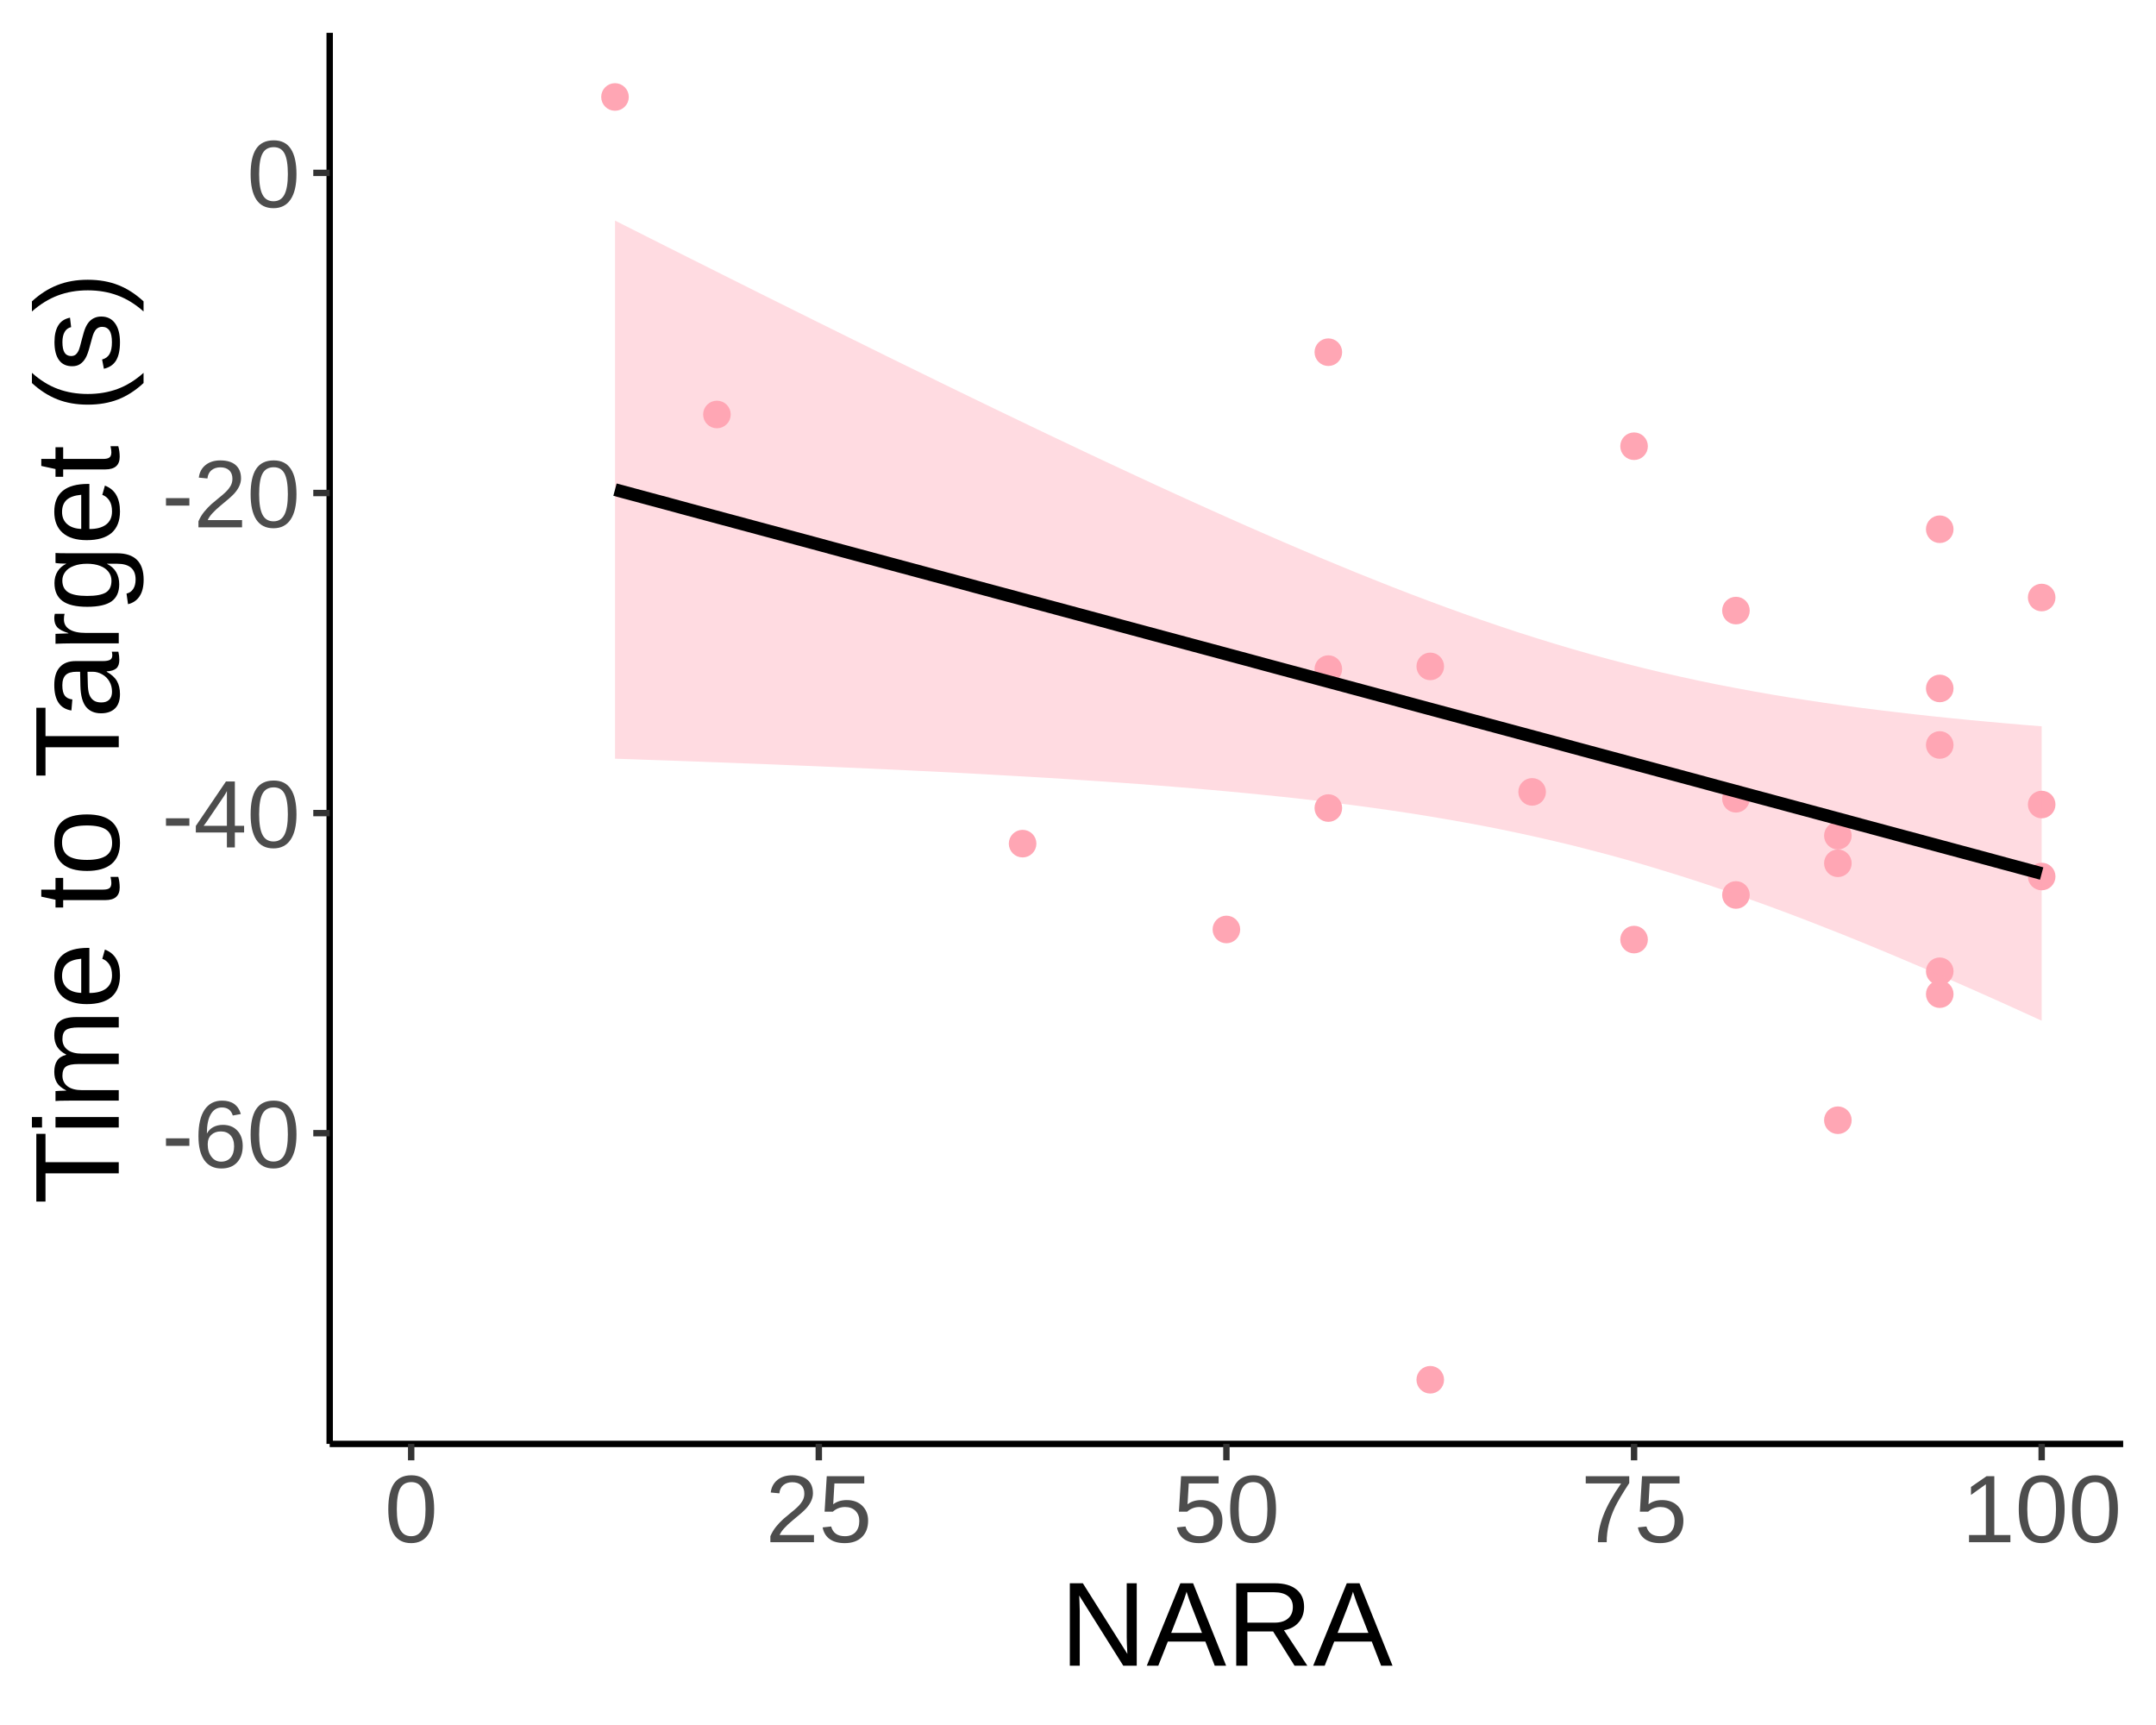
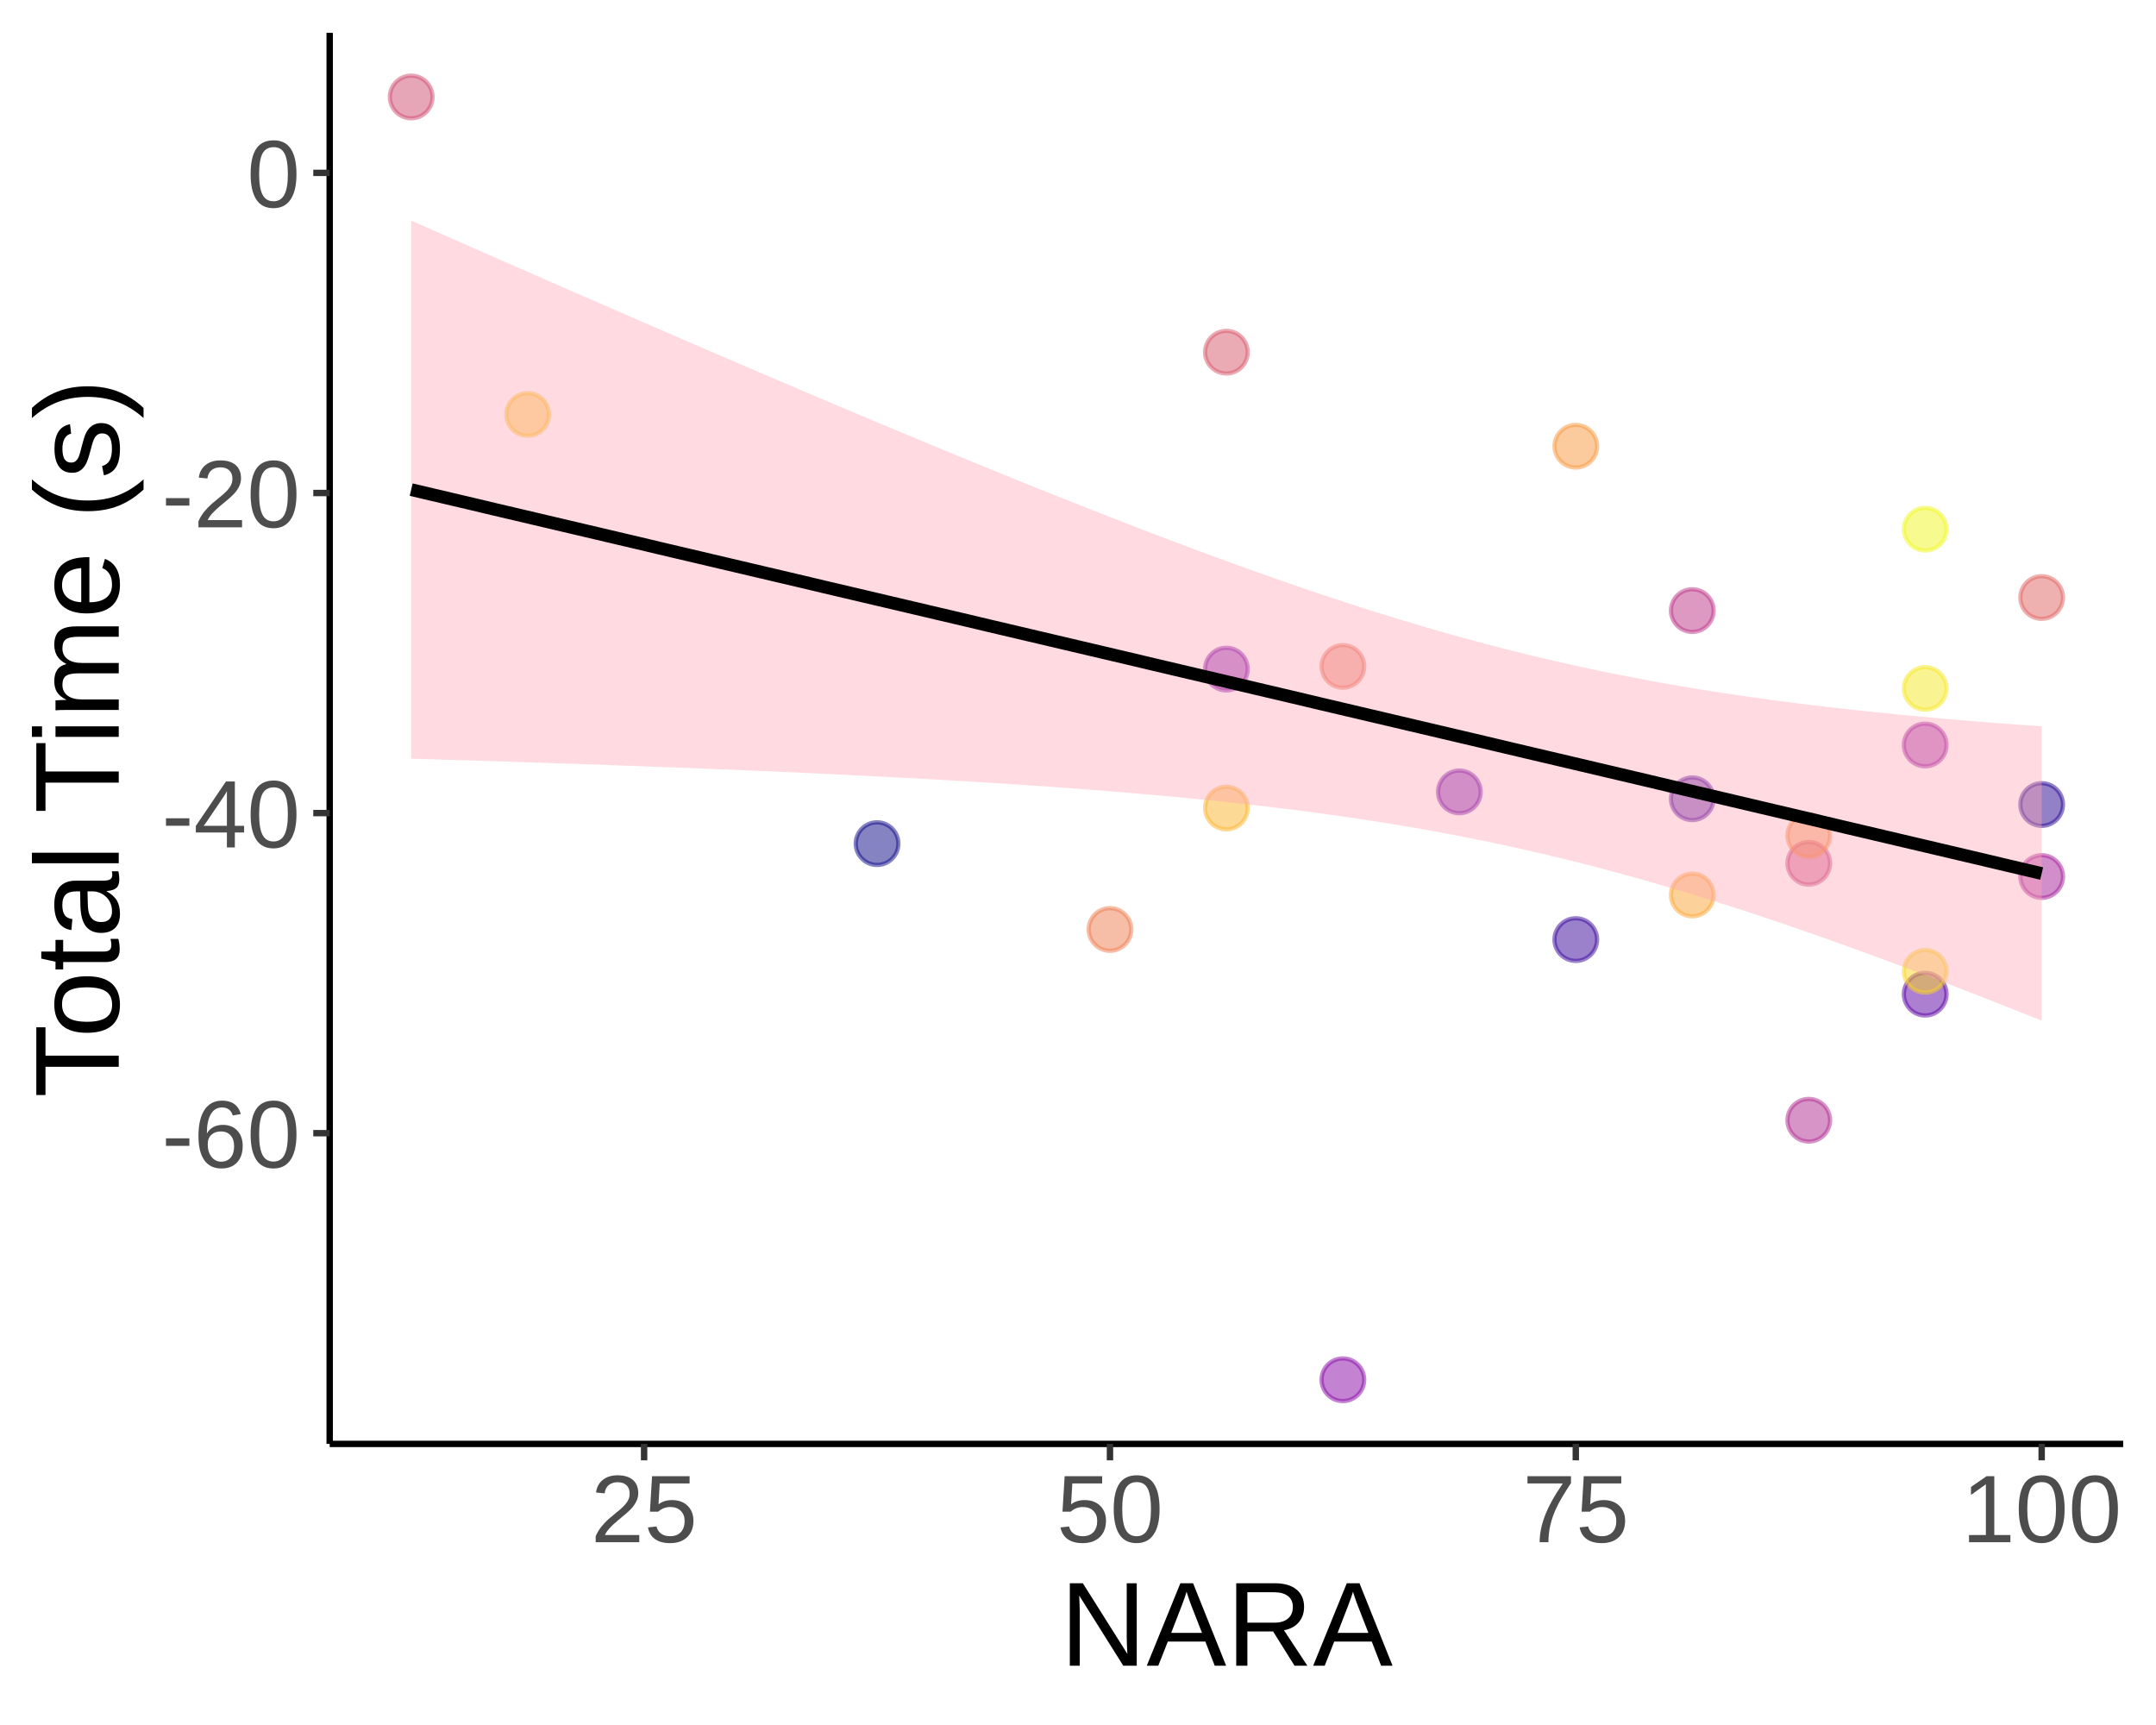
<svg xmlns="http://www.w3.org/2000/svg" class="svglite" width="360.00pt" height="288.00pt" viewBox="0 0 360.00 288.00">
  <defs>
    <style type="text/css">
    .svglite line, .svglite polyline, .svglite polygon, .svglite path, .svglite rect, .svglite circle {
      fill: none;
      stroke: #000000;
      stroke-linecap: round;
      stroke-linejoin: round;
      stroke-miterlimit: 10.00;
    }
    .svglite text {
      white-space: pre;
    }
  </style>
  </defs>
  <rect width="100%" height="100%" style="stroke: none; fill: #FFFFFF;" />
  <defs>
    <clipPath id="cpMC4wMHwzNjAuMDB8MC4wMHwyODguMDA=">
      <rect x="0.00" y="0.00" width="360.00" height="288.00" />
    </clipPath>
  </defs>
  <g clip-path="url(#cpMC4wMHwzNjAuMDB8MC4wMHwyODguMDA=)">
    <rect x="0.00" y="0.00" width="360.00" height="288.00" style="stroke-width: 1.07; stroke: #FFFFFF; fill: #FFFFFF;" />
  </g>
  <defs>
    <clipPath id="cpNTUuMDV8MzU0LjUyfDUuNDh8MjQxLjA3">
      <rect x="55.05" y="5.48" width="299.47" height="235.59" />
    </clipPath>
  </defs>
  <g clip-path="url(#cpNTUuMDV8MzU0LjUyfDUuNDh8MjQxLjA3)">
-     <circle cx="170.75" cy="140.85" r="1.95" style="stroke-width: 0.71; stroke: #FFA6B4; fill: #FFA6B4;" />
-     <circle cx="340.91" cy="134.32" r="1.95" style="stroke-width: 0.71; stroke: #FFA6B4; fill: #FFA6B4;" />
-     <circle cx="272.85" cy="156.87" r="1.95" style="stroke-width: 0.71; stroke: #FFA6B4; fill: #FFA6B4;" />
-     <circle cx="289.86" cy="133.36" r="1.95" style="stroke-width: 0.71; stroke: #FFA6B4; fill: #FFA6B4;" />
-     <circle cx="323.89" cy="165.98" r="1.95" style="stroke-width: 0.71; stroke: #FFA6B4; fill: #FFA6B4;" />
-     <circle cx="255.83" cy="132.21" r="1.95" style="stroke-width: 0.71; stroke: #FFA6B4; fill: #FFA6B4;" />
-     <circle cx="221.80" cy="111.71" r="1.95" style="stroke-width: 0.71; stroke: #FFA6B4; fill: #FFA6B4;" />
-     <circle cx="238.82" cy="230.36" r="1.95" style="stroke-width: 0.71; stroke: #FFA6B4; fill: #FFA6B4;" />
-     <circle cx="323.89" cy="124.38" r="1.95" style="stroke-width: 0.71; stroke: #FFA6B4; fill: #FFA6B4;" />
-     <circle cx="340.91" cy="146.34" r="1.95" style="stroke-width: 0.71; stroke: #FFA6B4; fill: #FFA6B4;" />
-     <circle cx="306.88" cy="187.03" r="1.95" style="stroke-width: 0.71; stroke: #FFA6B4; fill: #FFA6B4;" />
-     <circle cx="289.86" cy="101.94" r="1.95" style="stroke-width: 0.71; stroke: #FFA6B4; fill: #FFA6B4;" />
-     <circle cx="306.88" cy="144.13" r="1.95" style="stroke-width: 0.71; stroke: #FFA6B4; fill: #FFA6B4;" />
-     <circle cx="102.69" cy="16.19" r="1.95" style="stroke-width: 0.71; stroke: #FFA6B4; fill: #FFA6B4;" />
-     <circle cx="221.80" cy="58.80" r="1.95" style="stroke-width: 0.71; stroke: #FFA6B4; fill: #FFA6B4;" />
-     <circle cx="340.91" cy="99.76" r="1.95" style="stroke-width: 0.71; stroke: #FFA6B4; fill: #FFA6B4;" />
-     <circle cx="238.82" cy="111.26" r="1.95" style="stroke-width: 0.71; stroke: #FFA6B4; fill: #FFA6B4;" />
-     <circle cx="204.78" cy="155.18" r="1.95" style="stroke-width: 0.71; stroke: #FFA6B4; fill: #FFA6B4;" />
-     <circle cx="306.88" cy="139.52" r="1.95" style="stroke-width: 0.71; stroke: #FFA6B4; fill: #FFA6B4;" />
-     <circle cx="272.85" cy="74.50" r="1.95" style="stroke-width: 0.71; stroke: #FFA6B4; fill: #FFA6B4;" />
-     <circle cx="289.86" cy="149.42" r="1.95" style="stroke-width: 0.71; stroke: #FFA6B4; fill: #FFA6B4;" />
-     <circle cx="221.80" cy="134.91" r="1.95" style="stroke-width: 0.71; stroke: #FFA6B4; fill: #FFA6B4;" />
-     <circle cx="119.71" cy="69.20" r="1.95" style="stroke-width: 0.71; stroke: #FFA6B4; fill: #FFA6B4;" />
-     <circle cx="323.89" cy="162.16" r="1.95" style="stroke-width: 0.71; stroke: #FFA6B4; fill: #FFA6B4;" />
-     <circle cx="323.89" cy="114.94" r="1.95" style="stroke-width: 0.71; stroke: #FFA6B4; fill: #FFA6B4;" />
-     <circle cx="323.89" cy="88.36" r="1.95" style="stroke-width: 0.71; stroke: #FFA6B4; fill: #FFA6B4;" />
-     <polygon points="102.69,36.83 105.71,38.35 108.72,39.87 111.74,41.39 114.75,42.90 117.77,44.41 120.78,45.92 123.80,47.43 126.81,48.94 129.83,50.44 132.85,51.94 135.86,53.44 138.88,54.93 141.89,56.42 144.91,57.91 147.92,59.40 150.94,60.88 153.95,62.35 156.97,63.83 159.98,65.30 163.00,66.76 166.01,68.22 169.03,69.67 172.05,71.12 175.06,72.56 178.08,73.99 181.09,75.42 184.11,76.84 187.12,78.25 190.14,79.65 193.15,81.05 196.17,82.43 199.18,83.80 202.20,85.16 205.21,86.51 208.23,87.85 211.25,89.17 214.26,90.48 217.28,91.77 220.29,93.05 223.31,94.30 226.32,95.54 229.34,96.75 232.35,97.95 235.37,99.12 238.38,100.26 241.40,101.38 244.42,102.47 247.43,103.53 250.45,104.56 253.46,105.56 256.48,106.52 259.49,107.45 262.51,108.35 265.52,109.21 268.54,110.03 271.55,110.82 274.57,111.58 277.58,112.30 280.60,112.98 283.62,113.64 286.63,114.26 289.65,114.84 292.66,115.40 295.68,115.93 298.69,116.43 301.71,116.90 304.72,117.35 307.74,117.78 310.75,118.18 313.77,118.56 316.78,118.92 319.80,119.27 322.82,119.60 325.83,119.91 328.85,120.21 331.86,120.49 334.88,120.76 337.89,121.02 340.91,121.26 340.91,170.41 337.89,169.04 334.88,167.67 331.86,166.32 328.85,164.98 325.83,163.66 322.82,162.34 319.80,161.05 316.78,159.77 313.77,158.51 310.75,157.27 307.74,156.05 304.72,154.86 301.71,153.68 298.69,152.53 295.68,151.41 292.66,150.32 289.65,149.25 286.63,148.22 283.62,147.21 280.60,146.24 277.58,145.31 274.57,144.40 271.55,143.53 268.54,142.70 265.52,141.91 262.51,141.14 259.49,140.42 256.48,139.73 253.46,139.07 250.45,138.44 247.43,137.85 244.42,137.29 241.40,136.76 238.38,136.25 235.37,135.77 232.35,135.32 229.34,134.89 226.32,134.48 223.31,134.10 220.29,133.73 217.28,133.38 214.26,133.05 211.25,132.74 208.23,132.44 205.21,132.15 202.20,131.88 199.18,131.62 196.17,131.37 193.15,131.13 190.14,130.90 187.12,130.68 184.11,130.47 181.09,130.27 178.08,130.07 175.06,129.88 172.05,129.70 169.03,129.53 166.01,129.36 163.00,129.19 159.98,129.03 156.97,128.88 153.95,128.73 150.94,128.58 147.92,128.44 144.91,128.30 141.89,128.17 138.88,128.04 135.86,127.91 132.85,127.79 129.83,127.66 126.81,127.54 123.80,127.43 120.78,127.31 117.77,127.20 114.75,127.09 111.74,126.98 108.72,126.88 105.71,126.77 102.69,126.67 " style="stroke-width: 0.00; stroke: none; stroke-linecap: butt; fill: #FFA6B4; fill-opacity: 0.40;" />
-     <polyline points="102.69,36.83 105.71,38.35 108.72,39.87 111.74,41.39 114.75,42.90 117.77,44.41 120.78,45.92 123.80,47.43 126.81,48.94 129.83,50.44 132.85,51.94 135.86,53.44 138.88,54.93 141.89,56.42 144.91,57.91 147.92,59.40 150.94,60.88 153.95,62.35 156.97,63.83 159.98,65.30 163.00,66.76 166.01,68.22 169.03,69.67 172.05,71.12 175.06,72.56 178.08,73.99 181.09,75.42 184.11,76.84 187.12,78.25 190.14,79.65 193.15,81.05 196.17,82.43 199.18,83.80 202.20,85.16 205.21,86.51 208.23,87.85 211.25,89.17 214.26,90.48 217.28,91.77 220.29,93.05 223.31,94.30 226.32,95.54 229.34,96.75 232.35,97.95 235.37,99.12 238.38,100.26 241.40,101.38 244.42,102.47 247.43,103.53 250.45,104.56 253.46,105.56 256.48,106.52 259.49,107.45 262.51,108.35 265.52,109.21 268.54,110.03 271.55,110.82 274.57,111.58 277.58,112.30 280.60,112.98 283.62,113.64 286.63,114.26 289.65,114.84 292.66,115.40 295.68,115.93 298.69,116.43 301.71,116.90 304.72,117.35 307.74,117.78 310.75,118.18 313.77,118.56 316.78,118.92 319.80,119.27 322.82,119.60 325.83,119.91 328.85,120.21 331.86,120.49 334.88,120.76 337.89,121.02 340.91,121.26 " style="stroke-width: 2.13; stroke: none; stroke-linecap: butt;" />
-     <polyline points="340.91,170.41 337.89,169.04 334.88,167.67 331.86,166.32 328.85,164.98 325.83,163.66 322.82,162.34 319.80,161.05 316.78,159.77 313.77,158.51 310.75,157.27 307.74,156.05 304.72,154.86 301.71,153.68 298.69,152.53 295.68,151.41 292.66,150.32 289.65,149.25 286.63,148.22 283.62,147.21 280.60,146.24 277.58,145.31 274.57,144.40 271.55,143.53 268.54,142.70 265.52,141.91 262.51,141.14 259.49,140.42 256.48,139.73 253.46,139.07 250.45,138.44 247.43,137.85 244.42,137.29 241.40,136.76 238.38,136.25 235.37,135.77 232.35,135.32 229.34,134.89 226.32,134.48 223.31,134.10 220.29,133.73 217.28,133.38 214.26,133.05 211.25,132.74 208.23,132.44 205.21,132.15 202.20,131.88 199.18,131.62 196.17,131.37 193.15,131.13 190.14,130.90 187.12,130.68 184.11,130.47 181.09,130.27 178.08,130.07 175.06,129.88 172.05,129.70 169.03,129.53 166.01,129.36 163.00,129.19 159.98,129.03 156.97,128.88 153.95,128.73 150.94,128.58 147.92,128.44 144.91,128.30 141.89,128.17 138.88,128.04 135.86,127.91 132.85,127.79 129.83,127.66 126.81,127.54 123.80,127.43 120.78,127.31 117.77,127.20 114.75,127.09 111.74,126.98 108.72,126.88 105.71,126.77 102.69,126.67 " style="stroke-width: 2.13; stroke: none; stroke-linecap: butt;" />
-     <polyline points="102.69,81.75 105.71,82.56 108.72,83.37 111.74,84.18 114.75,85.00 117.77,85.81 120.78,86.62 123.80,87.43 126.81,88.24 129.83,89.05 132.85,89.86 135.86,90.67 138.88,91.49 141.89,92.30 144.91,93.11 147.92,93.92 150.94,94.73 153.95,95.54 156.97,96.35 159.98,97.16 163.00,97.98 166.01,98.79 169.03,99.60 172.05,100.41 175.06,101.22 178.08,102.03 181.09,102.84 184.11,103.65 187.12,104.47 190.14,105.28 193.15,106.09 196.17,106.90 199.18,107.71 202.20,108.52 205.21,109.33 208.23,110.14 211.25,110.96 214.26,111.77 217.28,112.58 220.29,113.39 223.31,114.20 226.32,115.01 229.34,115.82 232.35,116.63 235.37,117.45 238.38,118.26 241.40,119.07 244.42,119.88 247.43,120.69 250.45,121.50 253.46,122.31 256.48,123.12 259.49,123.93 262.51,124.75 265.52,125.56 268.54,126.37 271.55,127.18 274.57,127.99 277.58,128.80 280.60,129.61 283.62,130.42 286.63,131.24 289.65,132.05 292.66,132.86 295.68,133.67 298.69,134.48 301.71,135.29 304.72,136.10 307.74,136.91 310.75,137.73 313.77,138.54 316.78,139.35 319.80,140.16 322.82,140.97 325.83,141.78 328.85,142.59 331.86,143.40 334.88,144.22 337.89,145.03 340.91,145.84 " style="stroke-width: 2.13; stroke-linecap: butt;" />
+     <circle cx="146.45" cy="140.85" r="3.56" style="stroke-width: 0.71; stroke: #0D0887; stroke-opacity: 0.50; fill: #0D0887; fill-opacity: 0.50;" />
+     <circle cx="340.91" cy="134.32" r="3.56" style="stroke-width: 0.71; stroke: #260591; stroke-opacity: 0.50; fill: #260591; fill-opacity: 0.50;" />
+     <circle cx="263.12" cy="156.87" r="3.56" style="stroke-width: 0.71; stroke: #39049A; stroke-opacity: 0.50; fill: #39049A; fill-opacity: 0.50;" />
+     <circle cx="282.57" cy="133.36" r="3.56" style="stroke-width: 0.71; stroke: #4A03A1; stroke-opacity: 0.50; fill: #4A03A1; fill-opacity: 0.50;" />
+     <circle cx="321.46" cy="165.98" r="3.56" style="stroke-width: 0.71; stroke: #5B01A5; stroke-opacity: 0.50; fill: #5B01A5; fill-opacity: 0.50;" />
+     <circle cx="243.68" cy="132.21" r="3.56" style="stroke-width: 0.71; stroke: #6A00A8; stroke-opacity: 0.50; fill: #6A00A8; fill-opacity: 0.50;" />
+     <circle cx="204.78" cy="111.71" r="3.56" style="stroke-width: 0.71; stroke: #7A02A8; stroke-opacity: 0.50; fill: #7A02A8; fill-opacity: 0.50;" />
+     <circle cx="224.23" cy="230.36" r="3.56" style="stroke-width: 0.71; stroke: #8908A6; stroke-opacity: 0.50; fill: #8908A6; fill-opacity: 0.50;" />
+     <circle cx="321.46" cy="124.38" r="3.56" style="stroke-width: 0.71; stroke: #9714A1; stroke-opacity: 0.50; fill: #9714A1; fill-opacity: 0.50;" />
+     <circle cx="340.91" cy="146.34" r="3.56" style="stroke-width: 0.71; stroke: #A51F99; stroke-opacity: 0.50; fill: #A51F99; fill-opacity: 0.50;" />
+     <circle cx="302.02" cy="187.03" r="3.56" style="stroke-width: 0.71; stroke: #B12A90; stroke-opacity: 0.50; fill: #B12A90; fill-opacity: 0.50;" />
+     <circle cx="282.57" cy="101.94" r="3.56" style="stroke-width: 0.71; stroke: #BC3587; stroke-opacity: 0.50; fill: #BC3587; fill-opacity: 0.50;" />
+     <circle cx="302.02" cy="144.13" r="3.56" style="stroke-width: 0.71; stroke: #C6417D; stroke-opacity: 0.50; fill: #C6417D; fill-opacity: 0.50;" />
+     <circle cx="68.66" cy="16.19" r="3.56" style="stroke-width: 0.71; stroke: #D04D73; stroke-opacity: 0.50; fill: #D04D73; fill-opacity: 0.50;" />
+     <circle cx="204.78" cy="58.80" r="3.56" style="stroke-width: 0.71; stroke: #D9586A; stroke-opacity: 0.50; fill: #D9586A; fill-opacity: 0.50;" />
+     <circle cx="340.91" cy="99.76" r="3.56" style="stroke-width: 0.71; stroke: #E16462; stroke-opacity: 0.50; fill: #E16462; fill-opacity: 0.50;" />
+     <circle cx="224.23" cy="111.26" r="3.56" style="stroke-width: 0.71; stroke: #E87059; stroke-opacity: 0.50; fill: #E87059; fill-opacity: 0.50;" />
+     <circle cx="185.34" cy="155.18" r="3.56" style="stroke-width: 0.71; stroke: #EF7D51; stroke-opacity: 0.50; fill: #EF7D51; fill-opacity: 0.50;" />
+     <circle cx="302.02" cy="139.52" r="3.56" style="stroke-width: 0.71; stroke: #F58A47; stroke-opacity: 0.50; fill: #F58A47; fill-opacity: 0.50;" />
+     <circle cx="263.12" cy="74.50" r="3.56" style="stroke-width: 0.71; stroke: #F9983E; stroke-opacity: 0.50; fill: #F9983E; fill-opacity: 0.50;" />
+     <circle cx="282.57" cy="149.42" r="3.56" style="stroke-width: 0.71; stroke: #FCA636; stroke-opacity: 0.50; fill: #FCA636; fill-opacity: 0.50;" />
+     <circle cx="204.78" cy="134.91" r="3.56" style="stroke-width: 0.71; stroke: #FDB52E; stroke-opacity: 0.50; fill: #FDB52E; fill-opacity: 0.50;" />
+     <circle cx="88.11" cy="69.20" r="3.56" style="stroke-width: 0.71; stroke: #FDC527; stroke-opacity: 0.50; fill: #FDC527; fill-opacity: 0.50;" />
+     <circle cx="321.46" cy="162.16" r="3.56" style="stroke-width: 0.71; stroke: #FBD624; stroke-opacity: 0.50; fill: #FBD624; fill-opacity: 0.50;" />
+     <circle cx="321.46" cy="114.94" r="3.56" style="stroke-width: 0.71; stroke: #F6E826; stroke-opacity: 0.50; fill: #F6E826; fill-opacity: 0.50;" />
+     <circle cx="321.46" cy="88.36" r="3.56" style="stroke-width: 0.71; stroke: #F0F921; stroke-opacity: 0.50; fill: #F0F921; fill-opacity: 0.50;" />
+     <polygon points="68.66,36.83 72.11,38.35 75.55,39.87 79.00,41.39 82.44,42.90 85.89,44.41 89.34,45.92 92.78,47.43 96.23,48.94 99.68,50.44 103.12,51.94 106.57,53.44 110.01,54.93 113.46,56.42 116.91,57.91 120.35,59.40 123.80,60.88 127.24,62.35 130.69,63.83 134.14,65.30 137.58,66.76 141.03,68.22 144.48,69.67 147.92,71.12 151.37,72.56 154.81,73.99 158.26,75.42 161.71,76.84 165.15,78.25 168.60,79.65 172.05,81.05 175.49,82.43 178.94,83.80 182.38,85.16 185.83,86.51 189.28,87.85 192.72,89.17 196.17,90.48 199.61,91.77 203.06,93.05 206.51,94.30 209.95,95.54 213.40,96.75 216.85,97.95 220.29,99.12 223.74,100.26 227.18,101.38 230.63,102.47 234.08,103.53 237.52,104.56 240.97,105.56 244.42,106.52 247.86,107.45 251.31,108.35 254.75,109.21 258.20,110.03 261.65,110.82 265.09,111.58 268.54,112.30 271.98,112.98 275.43,113.64 278.88,114.26 282.32,114.84 285.77,115.40 289.22,115.93 292.66,116.43 296.11,116.90 299.55,117.35 303.00,117.78 306.45,118.18 309.89,118.56 313.34,118.92 316.78,119.27 320.23,119.60 323.68,119.91 327.12,120.21 330.57,120.49 334.02,120.76 337.46,121.02 340.91,121.26 340.91,170.41 337.46,169.04 334.02,167.67 330.57,166.32 327.12,164.98 323.68,163.66 320.23,162.34 316.78,161.05 313.34,159.77 309.89,158.51 306.45,157.27 303.00,156.05 299.55,154.86 296.11,153.68 292.66,152.53 289.22,151.41 285.77,150.32 282.32,149.25 278.88,148.22 275.43,147.21 271.98,146.24 268.54,145.31 265.09,144.40 261.65,143.53 258.20,142.70 254.75,141.91 251.31,141.14 247.86,140.42 244.42,139.73 240.97,139.07 237.52,138.44 234.08,137.85 230.63,137.29 227.18,136.76 223.74,136.25 220.29,135.77 216.85,135.32 213.40,134.89 209.95,134.48 206.51,134.10 203.06,133.73 199.61,133.38 196.17,133.05 192.72,132.74 189.28,132.44 185.83,132.15 182.38,131.88 178.94,131.62 175.49,131.37 172.05,131.13 168.60,130.90 165.15,130.68 161.71,130.47 158.26,130.27 154.81,130.07 151.37,129.88 147.92,129.70 144.48,129.53 141.03,129.36 137.58,129.19 134.14,129.03 130.69,128.88 127.24,128.73 123.80,128.58 120.35,128.44 116.91,128.30 113.46,128.17 110.01,128.04 106.57,127.91 103.12,127.79 99.68,127.66 96.23,127.54 92.78,127.43 89.34,127.31 85.89,127.20 82.44,127.09 79.00,126.98 75.55,126.88 72.11,126.77 68.66,126.67 " style="stroke-width: 0.00; stroke: none; stroke-linecap: butt; fill: #FFA6B4; fill-opacity: 0.40;" />
+     <polyline points="68.66,36.83 72.11,38.35 75.55,39.87 79.00,41.39 82.44,42.90 85.89,44.41 89.34,45.92 92.78,47.43 96.23,48.94 99.68,50.44 103.12,51.94 106.57,53.44 110.01,54.93 113.46,56.42 116.91,57.91 120.35,59.40 123.80,60.88 127.24,62.35 130.69,63.83 134.14,65.30 137.58,66.76 141.03,68.22 144.48,69.67 147.92,71.12 151.37,72.56 154.81,73.99 158.26,75.42 161.71,76.84 165.15,78.25 168.60,79.65 172.05,81.05 175.49,82.43 178.94,83.80 182.38,85.16 185.83,86.51 189.28,87.85 192.72,89.17 196.17,90.48 199.61,91.77 203.06,93.05 206.51,94.30 209.95,95.54 213.40,96.75 216.85,97.95 220.29,99.12 223.74,100.26 227.18,101.38 230.63,102.47 234.08,103.53 237.52,104.56 240.97,105.56 244.42,106.52 247.86,107.45 251.31,108.35 254.75,109.21 258.20,110.03 261.65,110.82 265.09,111.58 268.54,112.30 271.98,112.98 275.43,113.64 278.88,114.26 282.32,114.84 285.77,115.40 289.22,115.93 292.66,116.43 296.11,116.90 299.55,117.35 303.00,117.78 306.45,118.18 309.89,118.56 313.34,118.92 316.78,119.27 320.23,119.60 323.68,119.91 327.12,120.21 330.57,120.49 334.02,120.76 337.46,121.02 340.91,121.26 " style="stroke-width: 2.13; stroke: none; stroke-linecap: butt;" />
+     <polyline points="340.91,170.41 337.46,169.04 334.02,167.67 330.57,166.32 327.12,164.98 323.68,163.66 320.23,162.34 316.78,161.05 313.34,159.77 309.89,158.51 306.45,157.27 303.00,156.05 299.55,154.86 296.11,153.68 292.66,152.53 289.22,151.41 285.77,150.32 282.32,149.25 278.88,148.22 275.43,147.21 271.98,146.24 268.54,145.31 265.09,144.40 261.65,143.53 258.20,142.70 254.75,141.91 251.31,141.14 247.86,140.42 244.42,139.73 240.97,139.07 237.52,138.44 234.08,137.85 230.63,137.29 227.18,136.76 223.74,136.25 220.29,135.77 216.85,135.32 213.40,134.89 209.95,134.48 206.51,134.10 203.06,133.73 199.61,133.38 196.17,133.05 192.72,132.74 189.28,132.44 185.83,132.15 182.38,131.88 178.94,131.62 175.49,131.37 172.05,131.13 168.60,130.90 165.15,130.68 161.71,130.47 158.26,130.27 154.81,130.07 151.37,129.88 147.92,129.70 144.48,129.53 141.03,129.36 137.58,129.19 134.14,129.03 130.69,128.88 127.24,128.73 123.80,128.58 120.35,128.44 116.91,128.30 113.46,128.17 110.01,128.04 106.57,127.91 103.12,127.79 99.68,127.66 96.23,127.54 92.78,127.43 89.34,127.31 85.89,127.20 82.44,127.09 79.00,126.98 75.55,126.88 72.11,126.77 68.66,126.67 " style="stroke-width: 2.13; stroke: none; stroke-linecap: butt;" />
+     <polyline points="68.66,81.75 72.11,82.56 75.55,83.37 79.00,84.18 82.44,85.00 85.89,85.81 89.34,86.62 92.78,87.43 96.23,88.24 99.68,89.05 103.12,89.86 106.57,90.67 110.01,91.49 113.46,92.30 116.91,93.11 120.35,93.92 123.80,94.73 127.24,95.54 130.69,96.35 134.14,97.16 137.58,97.98 141.03,98.79 144.48,99.60 147.92,100.41 151.37,101.22 154.81,102.03 158.26,102.84 161.71,103.65 165.15,104.47 168.60,105.28 172.05,106.09 175.49,106.90 178.94,107.71 182.38,108.52 185.83,109.33 189.28,110.14 192.72,110.96 196.17,111.77 199.61,112.58 203.06,113.39 206.51,114.20 209.95,115.01 213.40,115.82 216.85,116.63 220.29,117.45 223.74,118.26 227.18,119.07 230.63,119.88 234.08,120.69 237.52,121.50 240.97,122.31 244.42,123.12 247.86,123.93 251.31,124.75 254.75,125.56 258.20,126.37 261.65,127.18 265.09,127.99 268.54,128.80 271.98,129.61 275.43,130.42 278.88,131.24 282.32,132.05 285.77,132.86 289.22,133.67 292.66,134.48 296.11,135.29 299.55,136.10 303.00,136.91 306.45,137.73 309.89,138.54 313.34,139.35 316.78,140.16 320.23,140.97 323.68,141.78 327.12,142.59 330.57,143.40 334.02,144.22 337.46,145.03 340.91,145.84 " style="stroke-width: 2.13; stroke-linecap: butt;" />
  </g>
  <g clip-path="url(#cpMC4wMHwzNjAuMDB8MC4wMHwyODguMDA=)">
    <polyline points="55.05,241.07 55.05,5.48 " style="stroke-width: 1.07; stroke-linecap: butt;" />
    <text x="50.12" y="194.93" text-anchor="end" style="font-size: 16.00px;fill: #4D4D4D; font-family: &quot;Arial&quot;;" textLength="23.13px" lengthAdjust="spacingAndGlyphs">-60</text>
    <text x="50.12" y="141.49" text-anchor="end" style="font-size: 16.00px;fill: #4D4D4D; font-family: &quot;Arial&quot;;" textLength="23.13px" lengthAdjust="spacingAndGlyphs">-40</text>
    <text x="50.12" y="88.04" text-anchor="end" style="font-size: 16.00px;fill: #4D4D4D; font-family: &quot;Arial&quot;;" textLength="23.13px" lengthAdjust="spacingAndGlyphs">-20</text>
    <text x="50.12" y="34.60" text-anchor="end" style="font-size: 16.00px;fill: #4D4D4D; font-family: &quot;Arial&quot;;" textLength="8.90px" lengthAdjust="spacingAndGlyphs">0</text>
    <polyline points="52.31,189.19 55.05,189.19 " style="stroke-width: 1.07; stroke: #333333; stroke-linecap: butt;" />
    <polyline points="52.31,135.75 55.05,135.75 " style="stroke-width: 1.07; stroke: #333333; stroke-linecap: butt;" />
    <polyline points="52.31,82.31 55.05,82.31 " style="stroke-width: 1.07; stroke: #333333; stroke-linecap: butt;" />
    <polyline points="52.31,28.86 55.05,28.86 " style="stroke-width: 1.07; stroke: #333333; stroke-linecap: butt;" />
    <polyline points="55.05,241.07 354.52,241.07 " style="stroke-width: 1.07; stroke-linecap: butt;" />
-     <polyline points="68.66,243.81 68.66,241.07 " style="stroke-width: 1.07; stroke: #333333; stroke-linecap: butt;" />
-     <polyline points="136.72,243.81 136.72,241.07 " style="stroke-width: 1.07; stroke: #333333; stroke-linecap: butt;" />
-     <polyline points="204.78,243.81 204.78,241.07 " style="stroke-width: 1.07; stroke: #333333; stroke-linecap: butt;" />
-     <polyline points="272.85,243.81 272.85,241.07 " style="stroke-width: 1.07; stroke: #333333; stroke-linecap: butt;" />
+     <polyline points="107.55,243.81 107.55,241.07 " style="stroke-width: 1.07; stroke: #333333; stroke-linecap: butt;" />
+     <polyline points="185.34,243.81 185.34,241.07 " style="stroke-width: 1.07; stroke: #333333; stroke-linecap: butt;" />
+     <polyline points="263.12,243.81 263.12,241.07 " style="stroke-width: 1.07; stroke: #333333; stroke-linecap: butt;" />
    <polyline points="340.91,243.81 340.91,241.07 " style="stroke-width: 1.07; stroke: #333333; stroke-linecap: butt;" />
-     <text x="68.66" y="257.48" text-anchor="middle" style="font-size: 16.00px;fill: #4D4D4D; font-family: &quot;Arial&quot;;" textLength="8.90px" lengthAdjust="spacingAndGlyphs">0</text>
-     <text x="136.72" y="257.48" text-anchor="middle" style="font-size: 16.00px;fill: #4D4D4D; font-family: &quot;Arial&quot;;" textLength="17.80px" lengthAdjust="spacingAndGlyphs">25</text>
-     <text x="204.78" y="257.48" text-anchor="middle" style="font-size: 16.00px;fill: #4D4D4D; font-family: &quot;Arial&quot;;" textLength="17.80px" lengthAdjust="spacingAndGlyphs">50</text>
-     <text x="272.85" y="257.48" text-anchor="middle" style="font-size: 16.00px;fill: #4D4D4D; font-family: &quot;Arial&quot;;" textLength="17.80px" lengthAdjust="spacingAndGlyphs">75</text>
+     <text x="107.55" y="257.48" text-anchor="middle" style="font-size: 16.00px;fill: #4D4D4D; font-family: &quot;Arial&quot;;" textLength="17.80px" lengthAdjust="spacingAndGlyphs">25</text>
+     <text x="185.34" y="257.48" text-anchor="middle" style="font-size: 16.00px;fill: #4D4D4D; font-family: &quot;Arial&quot;;" textLength="17.80px" lengthAdjust="spacingAndGlyphs">50</text>
+     <text x="263.12" y="257.48" text-anchor="middle" style="font-size: 16.00px;fill: #4D4D4D; font-family: &quot;Arial&quot;;" textLength="17.80px" lengthAdjust="spacingAndGlyphs">75</text>
    <text x="340.91" y="257.48" text-anchor="middle" style="font-size: 16.00px;fill: #4D4D4D; font-family: &quot;Arial&quot;;" textLength="26.70px" lengthAdjust="spacingAndGlyphs">100</text>
    <text x="204.78" y="278.10" text-anchor="middle" style="font-size: 20.00px; font-family: &quot;Arial&quot;;" textLength="55.57px" lengthAdjust="spacingAndGlyphs">NARA</text>
-     <text transform="translate(19.83,123.27) rotate(-90)" text-anchor="middle" style="font-size: 20.00px; font-family: &quot;Arial&quot;;" textLength="158.93px" lengthAdjust="spacingAndGlyphs">Time to Target (s)</text>
+     <text transform="translate(19.83,123.27) rotate(-90)" text-anchor="middle" style="font-size: 20.00px; font-family: &quot;Arial&quot;;" textLength="123.35px" lengthAdjust="spacingAndGlyphs">Total Time (s)</text>
  </g>
</svg>
